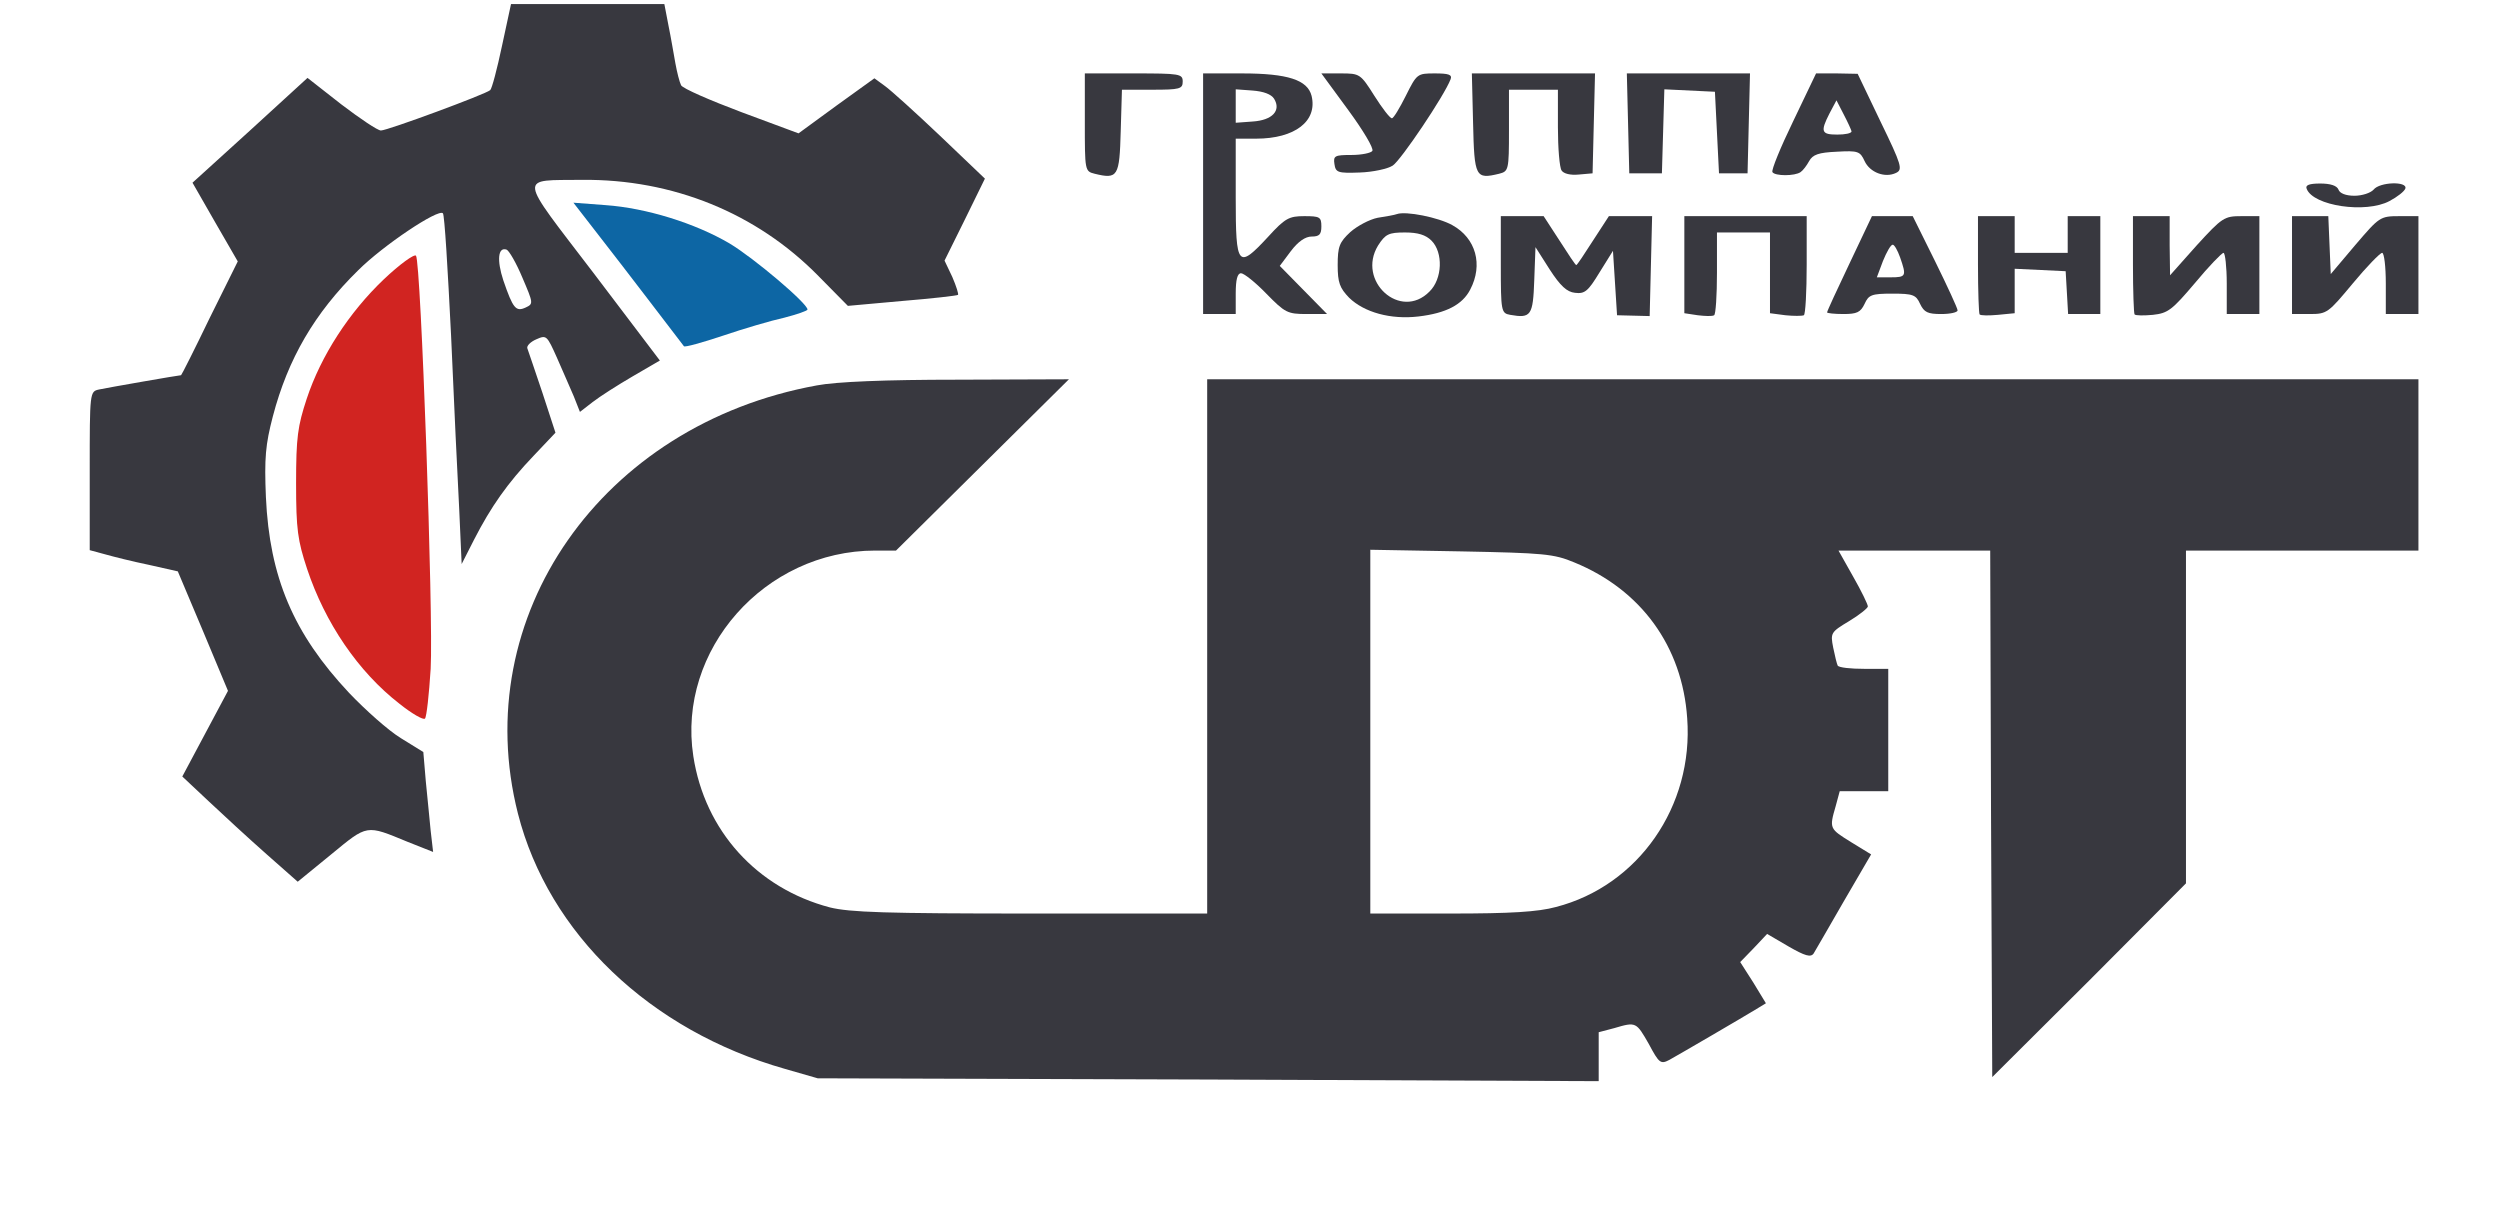
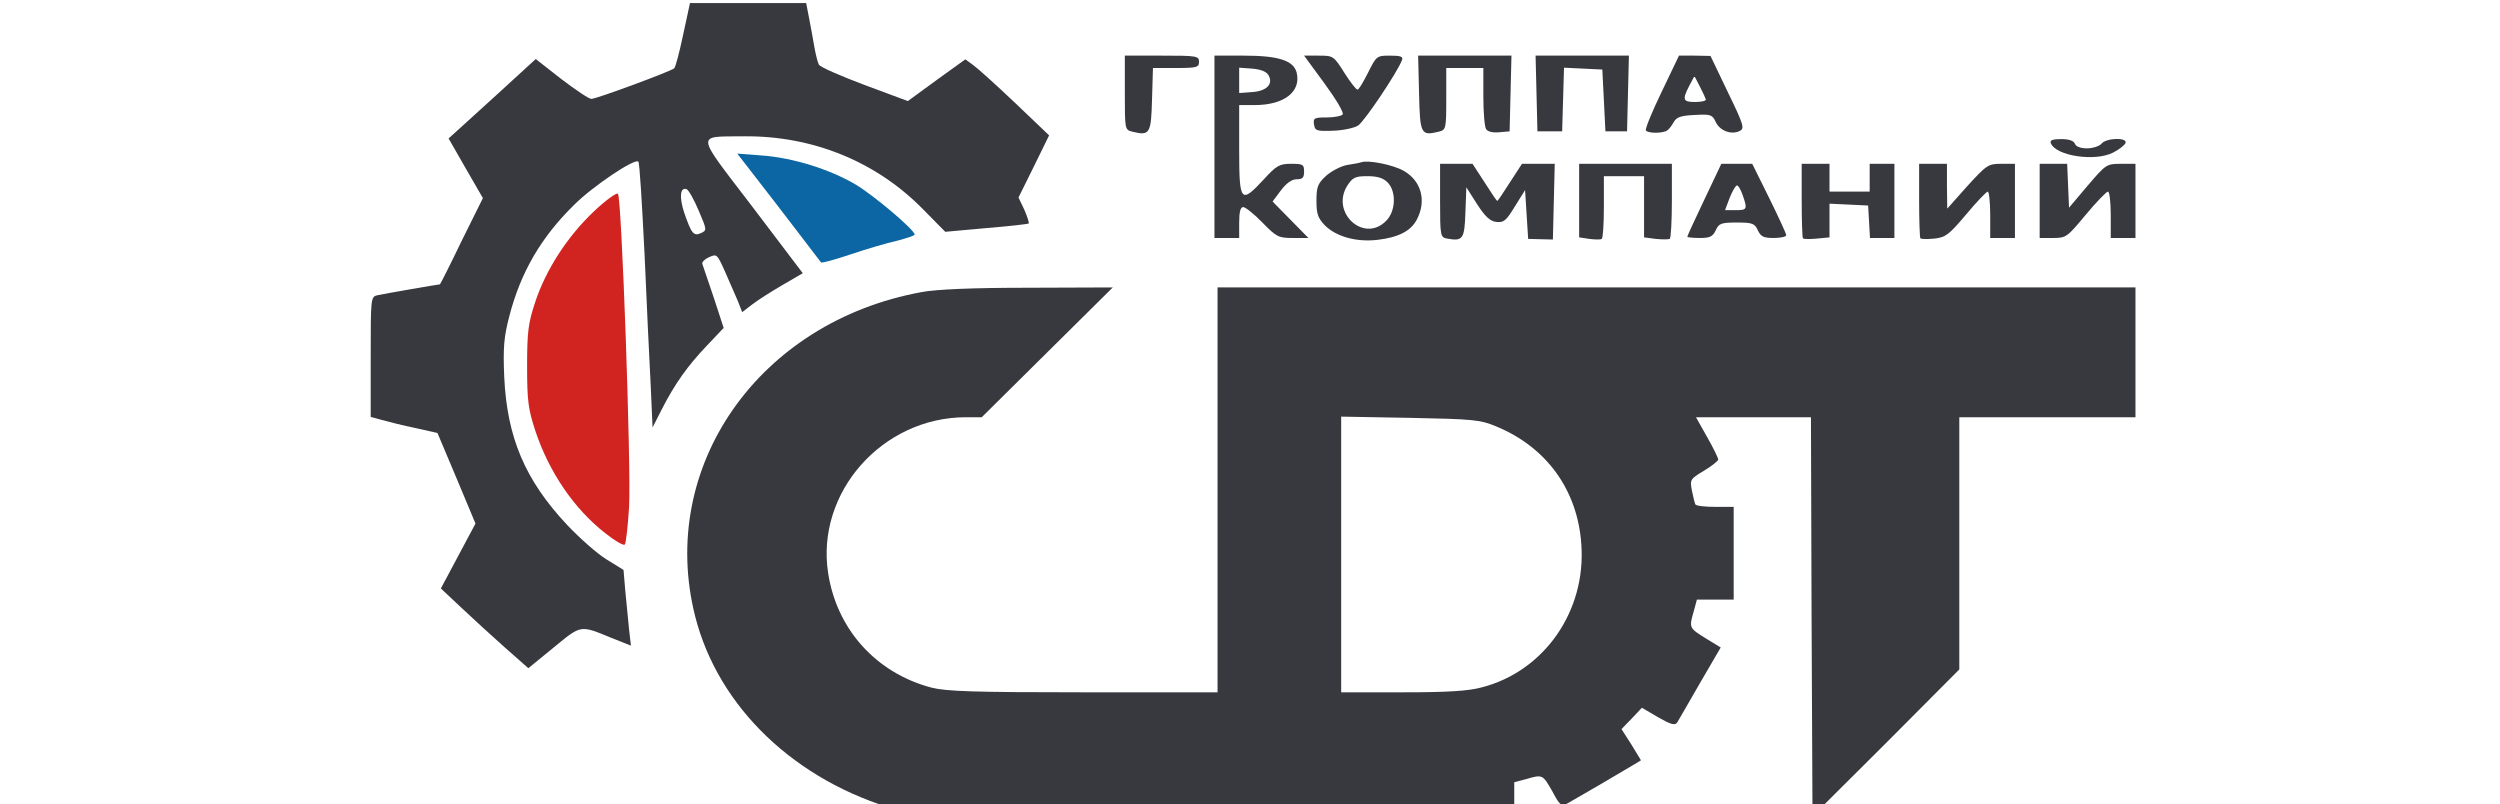
- <svg xmlns="http://www.w3.org/2000/svg" version="1.0" width="613pt" height="300pt" viewBox="0 0 613 300" preserveAspectRatio="xMidYMid meet">
+ <svg xmlns="http://www.w3.org/2000/svg" version="1.0" width="280" height="90" viewBox="100 0 413 260" preserveAspectRatio="xMidYMid meet">
  <g transform="translate(0,300) scale(0.1,-0.1)" fill="#000000" stroke="none">
    <path fill="#38383F" d="M1231 2888 c-12 -57 -25 -106 -29 -109 -11 -10 -252 -99 -268 -99 -8 0 -51 29 -97 64 l-83 65 -141 -129 -141 -128 55 -96 56 -97 -69 -139 c-37 -77 -69 -140 -70 -140 -5 0 -183 -31 -201 -35 -23 -5 -23 -6 -23 -200 l0 -194 37 -10 c21 -6 69 -18 108 -26 l71 -16 62 -147 61 -146 -56 -105 -56 -105 65 -61 c35 -33 98 -91 141 -129 l77 -68 82 67 c90 74 85 73 187 31 l63 -25 -6 52 c-3 29 -8 84 -12 122 l-6 71 -55 34 c-31 19 -87 69 -127 111 -137 146 -195 284 -204 480 -4 96 -1 129 17 198 37 141 102 253 209 358 61 61 197 152 208 140 4 -3 12 -138 20 -299 7 -161 16 -353 20 -427 l6 -134 30 59 c42 82 83 140 146 206 l54 57 -32 98 c-18 54 -35 103 -37 109 -2 6 8 16 22 22 25 11 26 10 51 -46 14 -31 32 -74 41 -94 l15 -38 31 24 c18 14 62 42 98 63 l67 39 -163 215 c-187 245 -185 226 -27 228 221 2 427 -81 579 -236 l72 -73 133 12 c73 6 135 13 137 15 2 1 -4 21 -14 44 l-19 40 50 101 49 100 -110 105 c-60 57 -121 112 -135 122 l-26 19 -93 -67 -93 -68 -140 52 c-77 29 -144 58 -148 66 -4 8 -10 32 -14 54 -4 22 -11 64 -17 93 l-10 52 -188 0 -188 0 -22 -102z m50 -569 c27 -63 27 -64 8 -73 -24 -11 -31 -3 -55 67 -16 49 -13 82 8 75 6 -2 24 -33 39 -69z" />
    <path fill="#38383F" d="M2660 2700 c0 -118 0 -120 24 -126 57 -14 61 -7 64 104 l3 102 74 0 c68 0 75 2 75 20 0 19 -7 20 -120 20 l-120 0 0 -120z" />
    <path fill="#38383F" d="M2950 2525 l0 -295 40 0 40 0 0 50 c0 34 4 50 13 50 7 0 35 -22 62 -50 46 -47 52 -50 99 -50 l50 0 -58 59 -58 59 27 36 c18 24 36 36 51 36 19 0 24 5 24 25 0 23 -4 25 -42 25 -37 0 -47 -5 -88 -50 -75 -81 -80 -75 -80 95 l0 145 50 0 c95 0 151 43 136 105 -10 39 -58 55 -171 55 l-95 0 0 -295z m174 233 c18 -29 -4 -53 -53 -56 l-41 -3 0 41 0 41 41 -3 c27 -2 46 -9 53 -20z" />
    <path fill="#38383F" d="M3306 2730 c36 -49 63 -94 59 -100 -3 -5 -26 -10 -51 -10 -41 0 -45 -2 -42 -22 3 -21 8 -23 62 -21 32 1 69 9 81 17 20 13 127 172 142 212 4 11 -5 14 -39 14 -43 0 -44 -1 -71 -55 -15 -30 -30 -55 -34 -55 -5 0 -24 25 -43 55 -34 54 -36 55 -82 55 l-48 0 66 -90z" />
    <path fill="#38383F" d="M3612 2698 c3 -133 6 -138 64 -124 23 6 24 9 24 106 l0 100 60 0 60 0 0 -92 c0 -51 4 -99 9 -106 5 -8 22 -12 42 -10 l34 3 3 123 3 122 -151 0 -151 0 3 -122z" />
    <path fill="#38383F" d="M3992 2698 l3 -123 40 0 40 0 3 103 3 103 62 -3 62 -3 5 -100 5 -100 35 0 35 0 3 123 3 122 -151 0 -151 0 3 -122z" />
    <path fill="#38383F" d="M4397 2703 c-31 -64 -54 -120 -51 -125 6 -10 55 -10 69 0 6 4 15 16 21 27 9 16 23 21 68 23 52 3 57 1 68 -23 13 -28 50 -42 77 -29 17 8 14 19 -38 126 l-56 117 -51 1 -51 0 -56 -117z m143 -25 c0 -5 -16 -8 -35 -8 -39 0 -42 7 -19 52 l17 32 18 -35 c10 -19 18 -37 19 -41z" />
    <path fill="#38383F" d="M5656 2537 c16 -42 145 -61 203 -30 19 10 37 24 39 31 5 18 -63 16 -78 -3 -7 -8 -28 -15 -47 -15 -21 0 -36 6 -39 15 -4 10 -20 15 -45 15 -27 0 -37 -4 -33 -13z" />
    <path fill="#0D66A4" d="M1475 2414 c54 -69 182 -237 202 -263 2 -3 45 9 96 26 50 17 118 37 150 44 31 8 57 17 57 20 0 15 -131 126 -191 162 -85 50 -205 87 -304 94 l-79 6 69 -89z" />
    <path fill="#38383F" d="M3425 2475 c-5 -2 -27 -6 -47 -9 -20 -4 -50 -20 -67 -35 -27 -25 -31 -36 -31 -81 0 -43 5 -56 28 -80 37 -36 102 -54 170 -46 68 8 108 29 127 66 32 61 14 126 -44 158 -34 19 -114 35 -136 27z m85 -65 c29 -29 27 -94 -5 -125 -71 -72 -179 26 -126 113 18 28 26 32 66 32 32 0 51 -6 65 -20z" />
    <path fill="#38383F" d="M3680 2351 c0 -115 1 -119 23 -123 51 -9 56 -2 59 85 l3 81 35 -55 c26 -40 42 -55 62 -57 24 -3 32 4 60 50 l33 53 5 -79 5 -79 40 -1 40 -1 3 123 3 122 -53 0 -53 0 -39 -60 c-21 -33 -39 -60 -41 -60 -2 0 -20 27 -41 60 l-39 60 -52 0 -53 0 0 -119z" />
    <path fill="#38383F" d="M4130 2351 l0 -119 33 -5 c17 -2 35 -3 40 0 4 2 7 49 7 104 l0 99 65 0 65 0 0 -99 0 -99 38 -5 c20 -2 40 -2 45 0 4 2 7 58 7 124 l0 119 -150 0 -150 0 0 -119z" />
    <path fill="#38383F" d="M4535 2354 c-30 -63 -55 -117 -55 -120 0 -2 18 -4 40 -4 33 0 42 4 52 25 10 22 17 25 68 25 51 0 58 -3 68 -25 10 -21 19 -25 52 -25 22 0 40 4 40 9 0 5 -25 59 -55 120 l-55 111 -50 0 -50 0 -55 -116z m124 15 c16 -46 15 -49 -23 -49 l-34 0 15 40 c9 22 19 40 24 40 4 0 12 -14 18 -31z" />
    <path fill="#38383F" d="M4850 2352 c0 -65 2 -121 4 -123 3 -3 23 -3 45 -1 l41 4 0 55 0 54 63 -3 62 -3 3 -52 3 -53 40 0 39 0 0 120 0 120 -40 0 -40 0 0 -45 0 -45 -65 0 -65 0 0 45 0 45 -45 0 -45 0 0 -118z" />
    <path fill="#38383F" d="M5230 2352 c0 -65 2 -121 4 -123 3 -3 23 -3 45 -1 37 4 47 12 103 78 34 41 66 74 70 74 4 0 8 -34 8 -75 l0 -75 40 0 40 0 0 120 0 120 -44 0 c-42 0 -47 -3 -110 -72 l-65 -73 -1 73 0 72 -45 0 -45 0 0 -118z" />
    <path fill="#38383F" d="M5620 2350 l0 -120 44 0 c42 0 45 3 105 75 34 41 67 75 72 75 5 0 9 -34 9 -75 l0 -75 40 0 40 0 0 120 0 120 -47 0 c-47 0 -49 -2 -108 -71 l-60 -71 -3 71 -3 71 -44 0 -45 0 0 -120z" />
    <path fill="#D12421" d="M941 2315 c-85 -81 -154 -187 -189 -293 -22 -67 -26 -94 -26 -207 0 -114 4 -140 27 -210 44 -132 125 -252 227 -331 30 -24 58 -40 62 -36 4 4 10 59 14 122 7 128 -24 1000 -36 1013 -4 5 -40 -21 -79 -58z" />
    <path fill="#38383F" d="M2003 2055 c-528 -96 -856 -566 -733 -1050 75 -294 324 -532 655 -626 l80 -23 958 -3 957 -4 0 60 0 60 38 10 c54 16 54 15 85 -39 25 -47 29 -50 50 -39 27 15 183 106 214 125 l23 14 -31 51 -32 50 33 34 33 35 53 -31 c40 -23 54 -27 61 -17 4 7 38 65 74 128 l67 115 -49 30 c-53 33 -54 33 -38 88 l10 37 59 0 60 0 0 150 0 150 -59 0 c-33 0 -62 3 -65 8 -2 4 -7 24 -11 44 -7 36 -6 38 39 65 25 15 46 32 46 36 0 5 -16 38 -36 73 l-36 64 186 0 186 0 2 -646 3 -645 238 237 237 238 0 408 0 408 285 0 285 0 0 210 0 210 -1485 0 -1485 0 0 -655 0 -655 -433 0 c-357 0 -443 3 -492 15 -179 47 -307 188 -335 371 -40 260 175 504 446 504 l51 0 212 210 212 210 -273 -1 c-177 0 -298 -5 -345 -14z m1857 -434 c164 -67 265 -206 277 -382 16 -216 -120 -411 -322 -463 -44 -12 -111 -16 -257 -16 l-198 0 0 446 0 446 223 -4 c202 -4 227 -6 277 -27z" />
  </g>
</svg>
